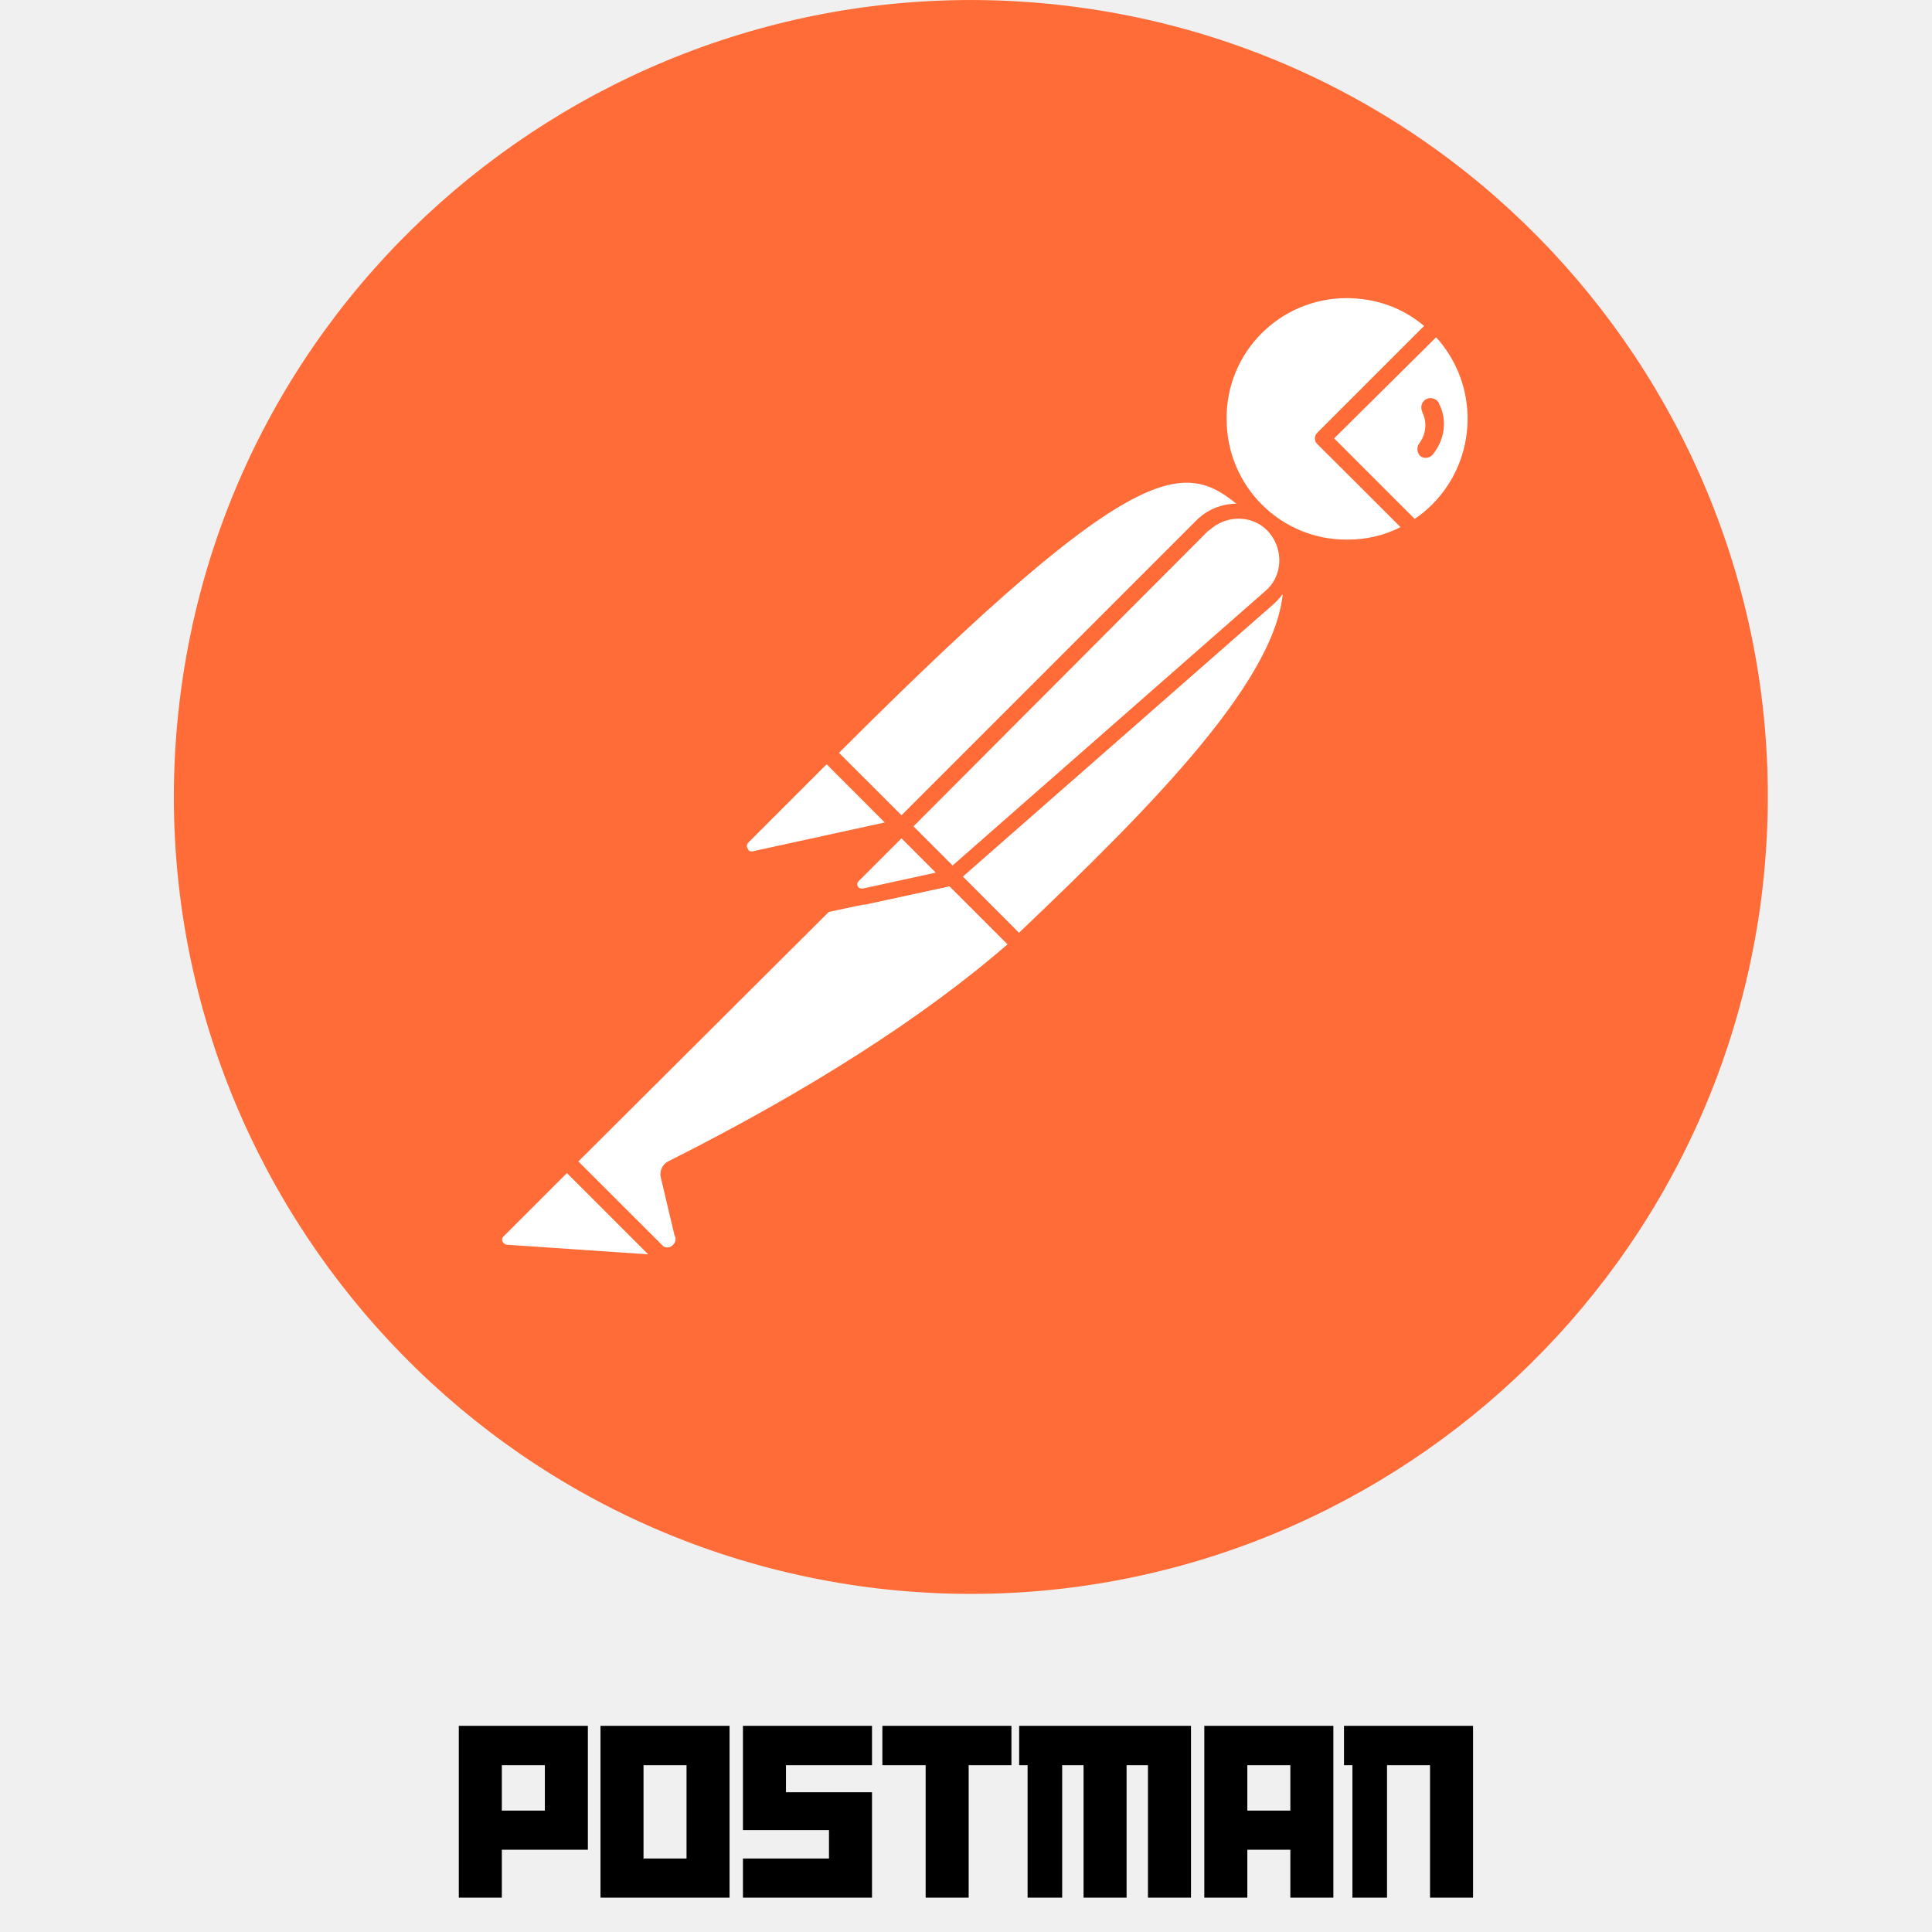
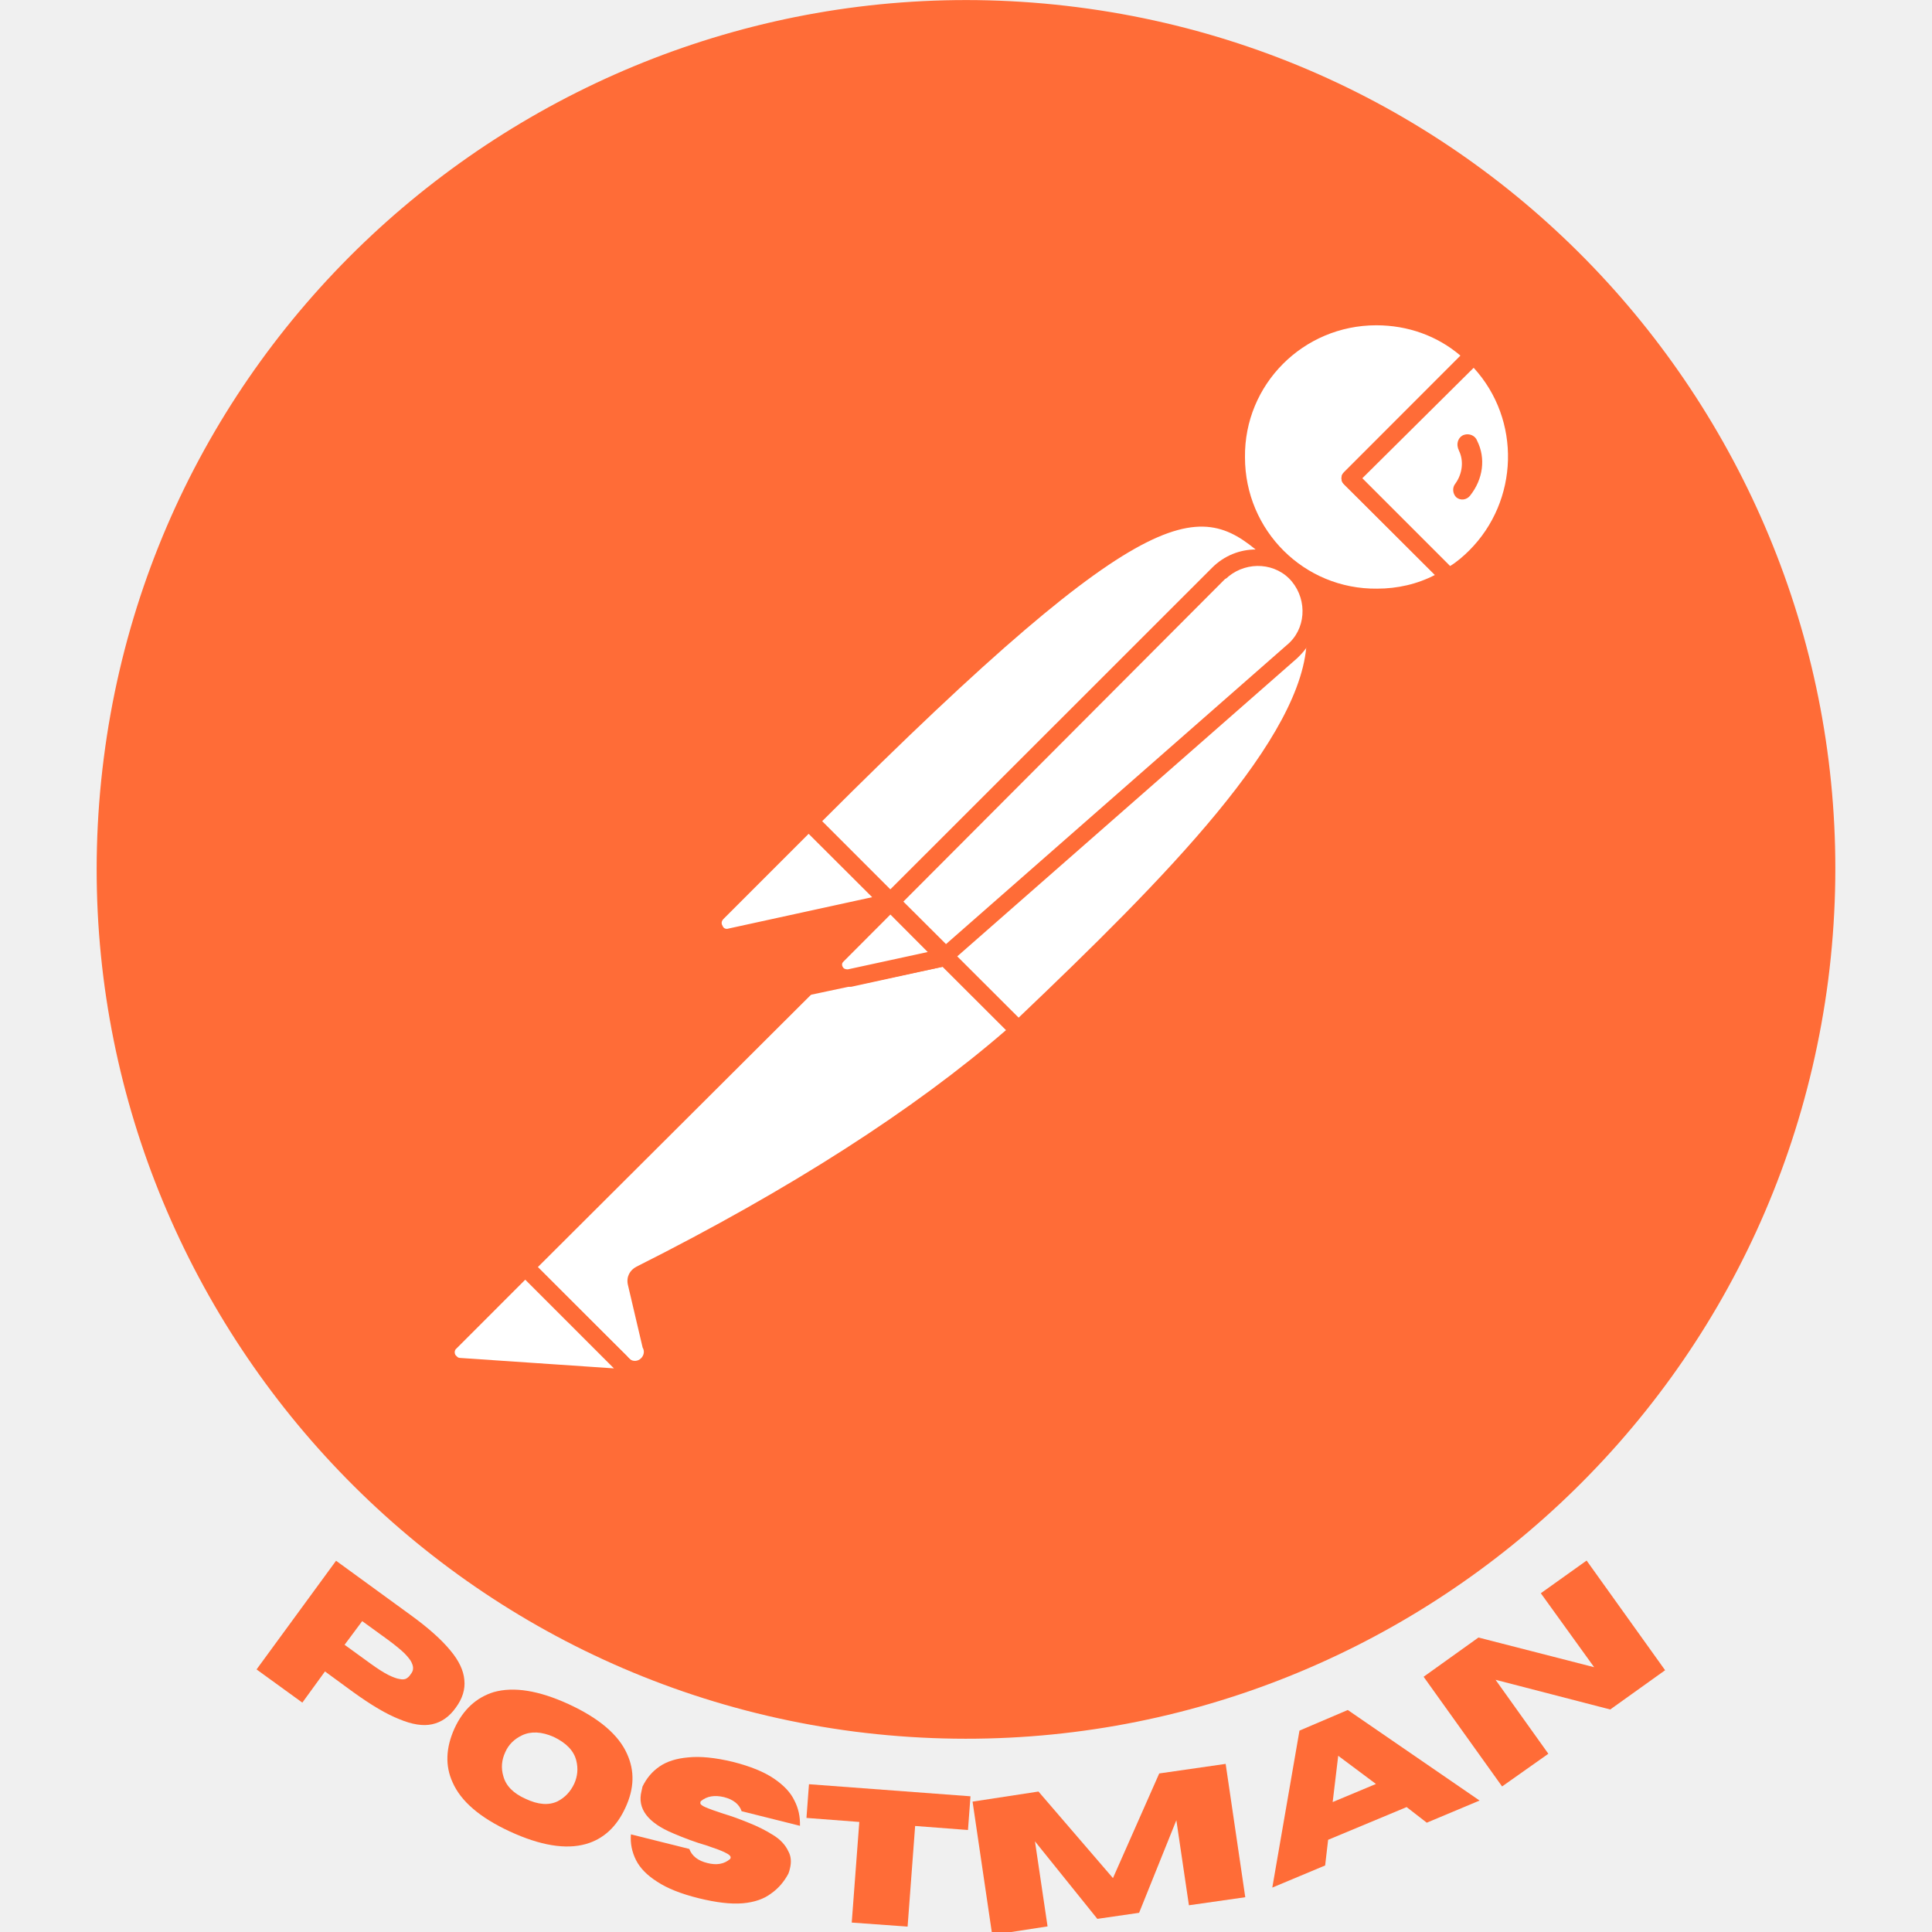
- <svg xmlns="http://www.w3.org/2000/svg" width="80" zoomAndPan="magnify" viewBox="0 0 60 60" height="80" preserveAspectRatio="xMidYMid meet">
-   <style>.B{fill:#ff6c37}.C{fill:#fff}</style>
+ <svg xmlns="http://www.w3.org/2000/svg" width="80" zoomAndPan="magnify" viewBox="0 0 60 60" height="80" preserveAspectRatio="xMidYMid meet" version="1.0">
  <defs>
-     <clipPath id="A">
-       <path d="M5.398 0h49.5v49.5h-49.5zm0 0" clip-rule="nonzero" />
-     </clipPath>
+     <g />
  </defs>
-   <g clip-path="url(#A)" class="B">
-     <path d="M54.699 27.895C56.43 14.332 46.852 1.934 33.316.203S7.336 8.047 5.602 21.582s7.844 25.957 21.383 27.715c13.559 1.734 25.957-7.844 27.715-21.402zm0 0" />
+   <path fill="#ff6c37" d="M 56.777 30.43 C 58.668 15.637 48.223 2.109 33.457 0.223 C 18.688 -1.668 5.109 8.777 3.223 23.543 C 1.332 38.312 11.777 51.863 26.543 53.777 C 41.34 55.668 54.863 45.223 56.777 30.43 Z M 56.777 30.43 " fill-opacity="1" fill-rule="nonzero" />
+   <path fill="#ffffff" d="M 39.746 17.336 L 28.352 28.727 L 25.141 25.516 C 36.344 14.312 37.449 15.285 39.746 17.336 Z M 39.746 17.336 " fill-opacity="1" fill-rule="nonzero" />
+   <path fill="#ff6c37" d="M 28.352 28.996 C 28.273 28.996 28.219 28.969 28.164 28.918 L 24.926 25.703 C 24.816 25.598 24.816 25.434 24.926 25.328 C 36.316 13.934 37.504 15.016 39.906 17.172 C 39.961 17.227 39.988 17.281 39.988 17.363 C 39.988 17.445 39.961 17.496 39.906 17.551 L 28.516 28.918 C 28.488 28.969 28.406 28.996 28.352 28.996 Z M 25.52 25.516 L 28.352 28.352 L 39.34 17.363 C 37.344 15.582 35.992 15.043 25.52 25.516 Z M 25.52 25.516 " fill-opacity="1" fill-rule="nonzero" />
+   <path fill="#ffffff" d="M 31.621 31.992 L 28.516 28.891 L 39.906 17.496 C 42.957 20.574 38.395 25.57 31.621 31.992 Z M 31.621 31.992 " fill-opacity="1" fill-rule="nonzero" />
+   <path fill="#ff6c37" d="M 31.621 32.266 C 31.539 32.266 31.484 32.238 31.43 32.184 L 28.328 29.078 C 28.273 29.023 28.273 28.969 28.273 28.891 C 28.273 28.809 28.301 28.754 28.352 28.699 L 39.746 17.309 C 39.852 17.199 40.016 17.199 40.125 17.309 C 40.824 17.957 41.203 18.875 41.176 19.82 C 41.121 22.816 37.719 26.621 31.836 32.184 C 31.754 32.238 31.672 32.266 31.621 32.266 Z M 28.895 28.891 C 30.621 30.645 31.352 31.348 31.621 31.617 C 36.156 27.297 40.555 22.871 40.582 19.82 C 40.609 19.117 40.34 18.414 39.879 17.875 Z M 28.895 28.891 " fill-opacity="1" fill-rule="nonzero" />
+   <path fill="#ffffff" d="M 25.195 25.598 L 27.488 27.891 C 27.543 27.945 27.543 28 27.488 28.055 C 27.461 28.078 27.461 28.078 27.434 28.078 L 22.684 29.105 C 22.441 29.133 22.227 28.969 22.172 28.727 C 22.145 28.594 22.199 28.457 22.281 28.375 L 25.031 25.625 C 25.086 25.57 25.168 25.543 25.195 25.598 Z M 25.195 25.598 " fill-opacity="1" fill-rule="nonzero" />
+   <path fill="#ff6c37" d="M 22.602 29.375 C 22.199 29.375 21.902 29.051 21.902 28.648 C 21.902 28.457 21.98 28.27 22.117 28.133 L 24.871 25.379 C 25.031 25.246 25.25 25.246 25.41 25.379 L 27.707 27.676 C 27.867 27.809 27.867 28.055 27.707 28.215 C 27.652 28.27 27.598 28.297 27.516 28.324 L 22.766 29.348 C 22.711 29.348 22.656 29.375 22.602 29.375 Z M 25.113 25.895 L 22.469 28.539 C 22.414 28.594 22.387 28.672 22.441 28.754 C 22.469 28.836 22.551 28.863 22.629 28.836 L 27.086 27.863 Z M 25.113 25.895 " fill-opacity="1" fill-rule="nonzero" />
+   <path fill="#ffffff" d="M 45.766 11.02 C 44.039 9.344 41.258 9.398 39.582 11.152 C 37.91 12.91 37.965 15.66 39.719 17.336 C 41.148 18.711 43.309 18.957 45.008 17.93 L 41.934 14.852 Z M 45.766 11.02 " fill-opacity="1" fill-rule="nonzero" />
+   <path fill="#ff6c37" d="M 42.742 18.82 C 40.176 18.82 38.098 16.742 38.098 14.176 C 38.098 11.613 40.176 9.535 42.742 9.535 C 43.93 9.535 45.09 9.992 45.953 10.828 C 46.008 10.883 46.035 10.938 46.035 11.02 C 46.035 11.102 46.008 11.152 45.953 11.207 L 42.309 14.852 L 45.172 17.715 C 45.277 17.82 45.277 17.984 45.172 18.09 C 45.145 18.117 45.145 18.117 45.117 18.145 C 44.414 18.578 43.578 18.82 42.742 18.82 Z M 42.742 10.102 C 40.473 10.102 38.637 11.938 38.664 14.203 C 38.664 16.473 40.5 18.309 42.77 18.281 C 43.391 18.281 44.012 18.145 44.578 17.848 L 41.742 15.043 C 41.688 14.988 41.66 14.934 41.66 14.852 C 41.66 14.77 41.688 14.719 41.742 14.664 L 45.359 11.047 C 44.633 10.426 43.715 10.102 42.742 10.102 Z M 42.742 10.102 " fill-opacity="1" fill-rule="nonzero" />
+   <path fill="#ffffff" d="M 45.848 11.102 L 45.793 11.047 L 41.934 14.852 L 44.98 17.902 C 45.277 17.715 45.574 17.496 45.82 17.254 C 47.547 15.555 47.547 12.801 45.848 11.102 Z M 45.848 11.102 " fill-opacity="1" fill-rule="nonzero" />
+   <path fill="#ff6c37" d="M 45.008 18.199 C 44.93 18.199 44.875 18.172 44.82 18.117 L 41.742 15.043 C 41.688 14.988 41.66 14.934 41.66 14.852 C 41.66 14.77 41.688 14.719 41.742 14.664 L 45.574 10.828 C 45.684 10.723 45.848 10.723 45.953 10.828 L 46.035 10.883 C 47.844 12.691 47.844 15.609 46.062 17.445 C 45.793 17.715 45.496 17.957 45.172 18.145 C 45.09 18.172 45.035 18.199 45.008 18.199 Z M 42.309 14.852 L 45.035 17.578 C 45.254 17.445 45.469 17.254 45.629 17.094 C 47.168 15.555 47.25 13.043 45.766 11.422 Z M 42.309 14.852 " fill-opacity="1" fill-rule="nonzero" />
+   <path fill="#ffffff" d="M 40.203 17.82 C 39.555 17.172 38.504 17.172 37.855 17.82 L 27.68 28 L 29.379 29.699 L 40.148 20.25 C 40.852 19.656 40.906 18.605 40.312 17.902 C 40.258 17.875 40.23 17.848 40.203 17.82 Z M 40.203 17.82 " fill-opacity="1" fill-rule="nonzero" />
+   <path fill="#ff6c37" d="M 29.352 29.969 C 29.27 29.969 29.219 29.941 29.164 29.887 L 27.461 28.188 C 27.355 28.078 27.355 27.918 27.461 27.809 L 37.641 17.633 C 38.395 16.875 39.609 16.875 40.367 17.633 C 41.121 18.387 41.121 19.602 40.367 20.359 C 40.34 20.387 40.312 20.414 40.285 20.441 L 29.516 29.887 C 29.488 29.941 29.434 29.969 29.352 29.969 Z M 28.055 28 L 29.379 29.32 L 39.961 20.035 C 40.555 19.551 40.609 18.66 40.125 18.066 C 39.637 17.473 38.746 17.418 38.152 17.902 C 38.125 17.93 38.098 17.957 38.043 17.984 Z M 28.055 28 " fill-opacity="1" fill-rule="nonzero" />
+   <path fill="#ffffff" d="M 19.875 39.578 C 19.77 39.633 19.715 39.742 19.742 39.852 L 20.199 41.793 C 20.309 42.062 20.148 42.387 19.852 42.469 C 19.633 42.551 19.391 42.469 19.258 42.305 L 16.285 39.363 L 25.977 29.672 L 29.324 29.727 L 31.594 31.992 C 31.055 32.453 27.785 35.613 19.875 39.578 Z M 19.875 39.578 " fill-opacity="1" fill-rule="nonzero" />
+   <path fill="#ff6c37" d="M 19.66 42.738 C 19.445 42.738 19.23 42.656 19.094 42.496 L 16.152 39.555 C 16.098 39.5 16.07 39.445 16.07 39.363 C 16.07 39.281 16.098 39.23 16.152 39.176 L 25.844 29.484 C 25.898 29.43 25.977 29.402 26.031 29.402 L 29.379 29.457 C 29.461 29.457 29.516 29.484 29.566 29.539 L 31.836 31.805 C 31.891 31.859 31.918 31.941 31.918 32.02 C 31.918 32.102 31.891 32.156 31.809 32.211 L 31.621 32.371 C 28.758 34.883 24.871 37.395 20.039 39.797 L 20.496 41.711 C 20.578 42.062 20.418 42.441 20.094 42.629 C 19.93 42.711 19.797 42.738 19.66 42.738 Z M 16.691 39.363 L 19.473 42.117 C 19.555 42.254 19.715 42.305 19.852 42.227 C 19.984 42.145 20.039 41.98 19.957 41.848 L 19.5 39.902 C 19.445 39.66 19.555 39.445 19.77 39.336 C 24.547 36.934 28.406 34.449 31.242 31.992 L 29.242 29.996 L 26.141 29.941 Z M 16.691 39.363 " fill-opacity="1" fill-rule="nonzero" />
+   <path fill="#ffffff" d="M 13.992 41.684 L 16.312 39.363 L 19.77 42.82 L 14.262 42.441 C 14.02 42.414 13.855 42.199 13.883 41.957 C 13.883 41.848 13.91 41.738 13.992 41.684 Z M 13.992 41.684 " fill-opacity="1" fill-rule="nonzero" />
+   <path fill="#ff6c37" d="M 19.77 43.062 L 14.234 42.684 C 13.828 42.656 13.559 42.305 13.586 41.902 C 13.613 41.738 13.668 41.578 13.805 41.469 L 16.125 39.148 C 16.234 39.039 16.395 39.039 16.504 39.148 L 19.957 42.602 C 20.039 42.684 20.066 42.793 20.012 42.898 C 19.957 43.008 19.875 43.062 19.77 43.062 Z M 16.312 39.742 L 14.18 41.875 C 14.102 41.93 14.102 42.062 14.18 42.117 C 14.207 42.145 14.234 42.172 14.289 42.172 L 19.066 42.496 Z M 16.312 39.742 " fill-opacity="1" fill-rule="nonzero" />
+   <path fill="#ff6c37" d="M 25.031 30.914 C 24.871 30.914 24.762 30.781 24.762 30.645 C 24.762 30.562 24.789 30.508 24.844 30.457 L 27.461 27.836 C 27.57 27.73 27.73 27.73 27.84 27.836 L 29.543 29.539 C 29.621 29.617 29.648 29.699 29.621 29.809 C 29.594 29.887 29.516 29.969 29.406 29.996 L 25.086 30.914 C 25.059 30.914 25.031 30.914 25.031 30.914 Z M 27.652 28.402 L 25.871 30.184 L 28.785 29.566 Z M 27.652 28.402 " fill-opacity="1" fill-rule="nonzero" />
+   <path fill="#ffffff" d="M 29.324 29.727 L 26.355 30.375 C 26.141 30.43 25.922 30.293 25.871 30.078 C 25.844 29.941 25.871 29.809 25.977 29.699 L 27.625 28.055 Z M 29.324 29.727 " fill-opacity="1" fill-rule="nonzero" />
+   <path fill="#ff6c37" d="M 26.301 30.645 C 25.922 30.645 25.625 30.348 25.625 29.969 C 25.625 29.781 25.707 29.617 25.816 29.484 L 27.461 27.836 C 27.57 27.73 27.73 27.73 27.84 27.836 L 29.543 29.539 C 29.621 29.617 29.648 29.699 29.621 29.809 C 29.594 29.887 29.516 29.969 29.406 29.996 L 26.438 30.645 C 26.383 30.645 26.328 30.645 26.301 30.645 Z M 27.652 28.402 L 26.195 29.863 C 26.141 29.914 26.141 29.969 26.168 30.023 C 26.195 30.078 26.246 30.105 26.328 30.105 L 28.812 29.566 Z M 27.652 28.402 " fill-opacity="1" fill-rule="nonzero" />
+   <path fill="#ff6c37" d="M 45.875 13.691 C 45.82 13.531 45.629 13.449 45.469 13.504 C 45.305 13.555 45.227 13.746 45.277 13.906 C 45.277 13.934 45.305 13.961 45.305 13.988 C 45.469 14.312 45.414 14.719 45.199 15.016 C 45.09 15.148 45.117 15.34 45.227 15.445 C 45.359 15.555 45.551 15.527 45.656 15.391 C 46.062 14.879 46.145 14.23 45.875 13.691 Z M 45.875 13.691 " fill-opacity="1" fill-rule="nonzero" />
+   <g fill="#ff6c37" fill-opacity="1">
+     <g transform="translate(7.592508, 51.56442)">
+       <g>
+         <path d="M 1.797 1.312 L 0.375 0.281 L 2.844 -3.094 L 5.141 -1.422 C 5.703 -1.016 6.117 -0.645 6.391 -0.312 C 6.66 0.008 6.805 0.316 6.828 0.609 C 6.859 0.898 6.77 1.188 6.562 1.469 C 6.363 1.75 6.117 1.922 5.828 1.984 C 5.547 2.047 5.207 1.992 4.812 1.828 C 4.414 1.672 3.938 1.391 3.375 0.984 L 2.5 0.344 Z M 3.109 -0.484 L 3.906 0.094 C 4.133 0.258 4.32 0.379 4.469 0.453 C 4.613 0.523 4.727 0.566 4.812 0.578 C 4.906 0.598 4.977 0.594 5.031 0.562 C 5.082 0.531 5.125 0.488 5.156 0.438 C 5.207 0.375 5.234 0.316 5.234 0.266 C 5.242 0.211 5.227 0.145 5.188 0.062 C 5.156 -0.008 5.082 -0.102 4.969 -0.219 C 4.852 -0.332 4.68 -0.473 4.453 -0.641 L 3.656 -1.219 Z M 3.109 -0.484 " />
+       </g>
+     </g>
  </g>
-   <path d="M39.082 15.891L28.641 26.332l-2.945-2.941c10.27-10.27 11.285-9.379 13.387-7.5zm0 0" class="C" />
-   <path d="M28.641 26.582c-.074 0-.125-.027-.172-.074l-2.973-2.945c-.098-.098-.098-.246 0-.348 10.445-10.441 11.531-9.453 13.734-7.473.051.051.074.098.074.172s-.023.125-.074.176L28.789 26.508c-.023.047-.098.074-.148.074zm-2.598-3.191l2.598 2.598 10.07-10.074c-1.832-1.633-3.066-2.125-12.668 7.477zm0 0" class="B" />
-   <path d="M31.633 29.328l-2.844-2.848L39.23 16.039c2.797 2.82-1.383 7.398-7.598 13.289zm0 0" class="C" />
-   <path d="M31.633 29.574c-.074 0-.121-.023-.172-.074l-2.844-2.844c-.051-.051-.051-.102-.051-.176s.023-.121.074-.172l10.441-10.441c.102-.102.25-.102.348 0a3.01 3.01 0 0 1 .965 2.301c-.051 2.746-3.168 6.234-8.562 11.332-.074.051-.148.074-.199.074zm-2.496-3.094l2.496 2.5c4.16-3.957 8.191-8.016 8.219-10.812.023-.645-.223-1.285-.645-1.781zm0 0" class="B" />
-   <path d="M25.746 23.465l2.102 2.102a.09.09 0 0 1 0 .148c-.023.023-.023.023-.047.023l-4.355.941c-.223.023-.422-.125-.473-.348a.37.37 0 0 1 .102-.32l2.523-2.523c.047-.051.121-.074.148-.023zm0 0" class="C" />
-   <path d="M23.371 26.926c-.371 0-.645-.297-.645-.668 0-.172.074-.344.199-.469l2.523-2.523a.37.37 0 0 1 .492 0l2.105 2.102c.148.125.148.348 0 .496-.051.051-.098.074-.172.098l-4.355.941c-.051 0-.102.023-.148.023zm2.301-3.191l-2.426 2.426c-.051.051-.074.125-.023.199.023.074.098.098.172.074l4.082-.891zm0 0" class="B" />
-   <path d="M44.602 10.102c-1.582-1.535-4.133-1.484-5.668.121a4 4 0 0 0 .125 5.668 4 4 0 0 0 4.852.543l-2.824-2.82zm0 0" class="C" />
-   <path d="M41.828 17.254a4.26 4.26 0 0 1-4.254-4.258 4.26 4.26 0 0 1 4.254-4.258 4.24 4.24 0 0 1 2.945 1.188c.051.051.074.102.074.176s-.023.121-.074.172l-3.34 3.34 2.625 2.625c.098.098.098.246 0 .348l-.051.047a4.18 4.18 0 0 1-2.18.621zm0-7.996c-2.078 0-3.758 1.684-3.734 3.762 0 2.078 1.684 3.762 3.762 3.738.566 0 1.137-.125 1.656-.398l-2.598-2.57c-.051-.051-.074-.102-.074-.176s.023-.121.074-.172l3.316-3.316c-.668-.57-1.512-.867-2.402-.867zm0 0" class="B" />
-   <path d="M44.676 10.176l-.051-.051-3.539 3.488 2.797 2.797c.273-.172.547-.371.77-.594 1.582-1.559 1.582-4.082.023-5.641zm0 0" class="C" />
-   <path d="M43.91 16.684c-.074 0-.125-.023-.176-.074l-2.82-2.82c-.051-.051-.074-.102-.074-.176s.023-.121.074-.172l3.516-3.516c.098-.098.246-.098.344 0l.074.051c1.66 1.66 1.66 4.332.027 6.012-.25.25-.52.473-.816.645-.074.027-.125.051-.148.051zm-2.477-3.07l2.5 2.5c.199-.125.395-.297.543-.445a3.77 3.77 0 0 0 .125-5.195zm0 0" class="B" />
-   <path d="M39.504 16.336c-.594-.594-1.559-.594-2.152 0l-9.328 9.328 1.559 1.559 9.871-8.66c.645-.543.695-1.508.148-2.152-.047-.023-.074-.051-.098-.074zm0 0" class="C" />
-   <path d="M29.555 27.473c-.074 0-.121-.023-.172-.074l-1.559-1.559c-.098-.102-.098-.25 0-.348l9.328-9.328a1.76 1.76 0 0 1 2.5 0c.691.691.691 1.805 0 2.5l-.074.074-9.875 8.66c-.023.051-.074.074-.148.074zm-1.187-1.809l1.215 1.215 9.699-8.512c.543-.445.594-1.262.148-1.809s-1.262-.594-1.805-.148c-.027.023-.051.051-.102.074zm0 0" class="B" />
-   <path d="M20.871 36.281c-.102.051-.148.148-.125.246l.422 1.785c.098.246-.051.543-.324.617-.195.074-.418 0-.543-.148l-2.723-2.699 8.883-8.883 3.07.051 2.078 2.078c-.496.422-3.488 3.316-10.738 6.953zm0 0" class="C" />
-   <path d="M20.672 39.176c-.199 0-.395-.074-.52-.223l-2.695-2.695c-.051-.051-.074-.102-.074-.176s.023-.121.074-.172l8.883-8.883a.25.25 0 0 1 .172-.074l3.07.047c.074 0 .121.027.172.074l2.078 2.082c.051.047.074.121.074.195a.19.19 0 0 1-.098.176l-.176.148c-2.621 2.301-6.184 4.602-10.613 6.805l.422 1.758c.074.32-.074.668-.375.84-.148.074-.27.098-.395.098zm-2.723-3.094l2.551 2.527c.074.121.223.172.344.098s.176-.223.102-.348l-.422-1.781a.45.45 0 0 1 .246-.52c4.383-2.203 7.922-4.48 10.52-6.73l-1.832-1.832-2.844-.047zm0 0" class="B" />
-   <path d="M15.477 38.211l2.129-2.129 3.164 3.168-5.047-.344c-.223-.027-.371-.223-.348-.445 0-.102.027-.199.102-.25zm0 0" class="C" />
-   <path d="M20.77 39.473l-5.07-.344c-.371-.027-.621-.348-.594-.719.023-.148.074-.297.195-.398l2.129-2.125c.102-.102.25-.102.348 0l3.168 3.168a.22.22 0 0 1 .047.27c-.051.098-.121.148-.223.148zm-3.164-3.043l-1.957 1.957a.14.14 0 0 0 0 .223c.023.023.051.047.102.047l4.379.297zm7.992-8.09c-.148 0-.25-.125-.25-.25 0-.074.027-.121.074-.172l2.402-2.402c.098-.098.246-.098.348 0l1.559 1.559c.074.074.098.148.074.25a.29.29 0 0 1-.199.172l-3.961.844h-.047zm2.398-2.305l-1.633 1.637 2.672-.57zm0 0" class="B" />
-   <path d="M29.531 27.25l-2.723.594a.37.37 0 0 1-.445-.273.38.38 0 0 1 .098-.348l1.512-1.508zm0 0" class="C" />
-   <path d="M26.762 28.09a.61.61 0 0 1-.621-.617c0-.176.074-.324.172-.445l1.512-1.512c.098-.098.246-.098.348 0l1.559 1.559a.24.24 0 0 1 .074.25.29.29 0 0 1-.199.172l-2.723.594h-.121zm1.234-2.055l-1.336 1.336c-.047.051-.047.102-.023.152s.074.074.148.074l2.277-.496zm16.703-13.484c-.047-.148-.223-.223-.371-.172s-.223.223-.172.371c0 .023.023.047.023.074.148.297.102.668-.098.938-.098.125-.074.297.023.398.125.098.297.074.398-.051.371-.469.445-1.062.195-1.559zm0 0" class="B" />
-   <path d="M18.257 57.445v-3.848h-4.008v5.336h1.336v-1.488zm-1.336-1.215h-1.336v-1.41h1.336zm5.736 2.703v-5.336h-4.008v5.336zm-1.336-1.215h-1.336V54.82h1.336zm5.76 1.215V55.66h-2.672v-.84h2.672v-1.223h-4.008v3.238h2.672v.883h-2.672v1.215zm4.33-4.113v-1.223h-4.008v1.223h1.344v4.113h1.336V54.82zm5.576 4.113v-5.336h-5.336v1.223h.262v4.113h1.074V54.82h.664v4.113h1.336V54.82h.664v4.113zm4.422 0v-5.336h-4.008v5.336h1.336v-1.488h1.336v1.488zm-1.336-2.703h-1.336v-1.41h1.336zm5.674 2.703v-5.336h-4.008v1.223h.262v4.113h1.074V54.82h1.336v4.113zm0 0" />
+   <g fill="#ff6c37" fill-opacity="1">
+     <g transform="translate(13.0219, 55.48722)">
+       <g>
+         <path d="M 2.812 1.391 C 1.883 0.961 1.289 0.453 1.031 -0.141 C 0.801 -0.648 0.82 -1.207 1.094 -1.812 C 1.363 -2.395 1.77 -2.77 2.312 -2.938 C 2.938 -3.113 3.711 -2.988 4.641 -2.562 C 5.586 -2.125 6.191 -1.609 6.453 -1.016 C 6.691 -0.492 6.676 0.055 6.406 0.641 C 6.133 1.242 5.723 1.625 5.172 1.781 C 4.547 1.957 3.758 1.828 2.812 1.391 Z M 3.297 0.375 C 3.691 0.562 4.023 0.586 4.297 0.453 C 4.523 0.336 4.695 0.156 4.812 -0.094 C 4.914 -0.32 4.938 -0.562 4.875 -0.812 C 4.801 -1.113 4.566 -1.359 4.172 -1.547 C 3.797 -1.711 3.469 -1.727 3.188 -1.594 C 2.945 -1.477 2.773 -1.305 2.672 -1.078 C 2.555 -0.828 2.535 -0.578 2.609 -0.328 C 2.691 -0.023 2.922 0.207 3.297 0.375 Z M 3.297 0.375 " />
+       </g>
+     </g>
+   </g>
+   <g fill="#ff6c37" fill-opacity="1">
+     <g transform="translate(19.03175, 58.18645)">
+       <g>
+         <path d="M 2.672 0.766 C 2.117 0.629 1.688 0.457 1.375 0.25 C 1.062 0.051 0.844 -0.172 0.719 -0.422 C 0.594 -0.672 0.539 -0.938 0.562 -1.219 L 2.375 -0.766 C 2.457 -0.547 2.645 -0.398 2.938 -0.328 C 3.227 -0.254 3.461 -0.297 3.641 -0.453 C 3.648 -0.461 3.656 -0.473 3.656 -0.484 C 3.676 -0.535 3.617 -0.594 3.484 -0.656 C 3.359 -0.719 3.164 -0.789 2.906 -0.875 C 2.582 -0.969 2.238 -1.094 1.875 -1.25 C 1.082 -1.582 0.754 -2.02 0.891 -2.562 C 0.898 -2.602 0.91 -2.648 0.922 -2.703 C 1.047 -2.961 1.223 -3.172 1.453 -3.328 C 1.68 -3.484 1.977 -3.578 2.344 -3.609 C 2.719 -3.648 3.18 -3.602 3.734 -3.469 C 4.273 -3.332 4.695 -3.16 5 -2.953 C 5.312 -2.742 5.523 -2.516 5.641 -2.266 C 5.766 -2.023 5.82 -1.766 5.812 -1.484 L 4 -1.938 C 3.926 -2.156 3.742 -2.301 3.453 -2.375 C 3.16 -2.445 2.922 -2.406 2.734 -2.25 C 2.723 -2.238 2.719 -2.223 2.719 -2.203 C 2.707 -2.16 2.758 -2.113 2.875 -2.062 C 3 -2.008 3.188 -1.941 3.438 -1.859 C 3.688 -1.785 3.945 -1.691 4.219 -1.578 C 4.488 -1.473 4.738 -1.348 4.969 -1.203 C 5.195 -1.066 5.359 -0.895 5.453 -0.688 C 5.535 -0.539 5.551 -0.363 5.5 -0.156 C 5.488 -0.102 5.473 -0.051 5.453 0 C 5.316 0.258 5.133 0.469 4.906 0.625 C 4.688 0.789 4.395 0.891 4.031 0.922 C 3.664 0.953 3.211 0.898 2.672 0.766 Z M 2.672 0.766 " />
+       </g>
+     </g>
+   </g>
+   <g fill="#ff6c37" fill-opacity="1">
+     <g transform="translate(24.63941, 59.56634)">
+       <g>
+         <path d="M 3.547 0.266 L 1.812 0.141 L 2.047 -2.984 L 0.406 -3.109 L 0.484 -4.156 L 5.5 -3.781 L 5.422 -2.734 L 3.781 -2.859 Z M 3.547 0.266 " />
+       </g>
+     </g>
+   </g>
+   <g fill="#ff6c37" fill-opacity="1">
+     <g transform="translate(30.34487, 60.15395)">
+       <g>
+         <path d="M 8.328 -1.234 L 6.578 -0.984 L 6.188 -3.625 L 5.031 -0.75 L 3.734 -0.562 L 1.797 -2.969 L 2.188 -0.328 L 0.469 -0.062 L -0.141 -4.203 L 1.906 -4.516 L 4.219 -1.828 L 5.656 -5.078 L 7.719 -5.375 Z M 8.328 -1.234 " />
+       </g>
+     </g>
+   </g>
+   <g fill="#ff6c37" fill-opacity="1">
+     <g transform="translate(39.46544, 58.63654)">
+       <g>
+         <path d="M 6.484 -2.719 L 4.844 -2.031 L 4.219 -2.516 L 1.781 -1.5 L 1.688 -0.703 L 0.047 -0.016 L 0.891 -4.891 L 2.391 -5.531 Z M 3.266 -3.234 L 2.094 -4.109 L 1.922 -2.672 Z M 3.266 -3.234 " />
+       </g>
+     </g>
+   </g>
+   <g fill="#ff6c37" fill-opacity="1">
+     <g transform="translate(46.27347, 55.74555)">
+       <g>
+         <path d="M 5.438 -3.875 L 3.734 -2.656 L 0.172 -3.578 L 1.812 -1.281 L 0.375 -0.266 L -2.062 -3.672 L -0.359 -4.891 L 3.234 -3.969 L 1.578 -6.266 L 3 -7.281 Z M 5.438 -3.875 " />
+       </g>
+     </g>
+   </g>
</svg>
